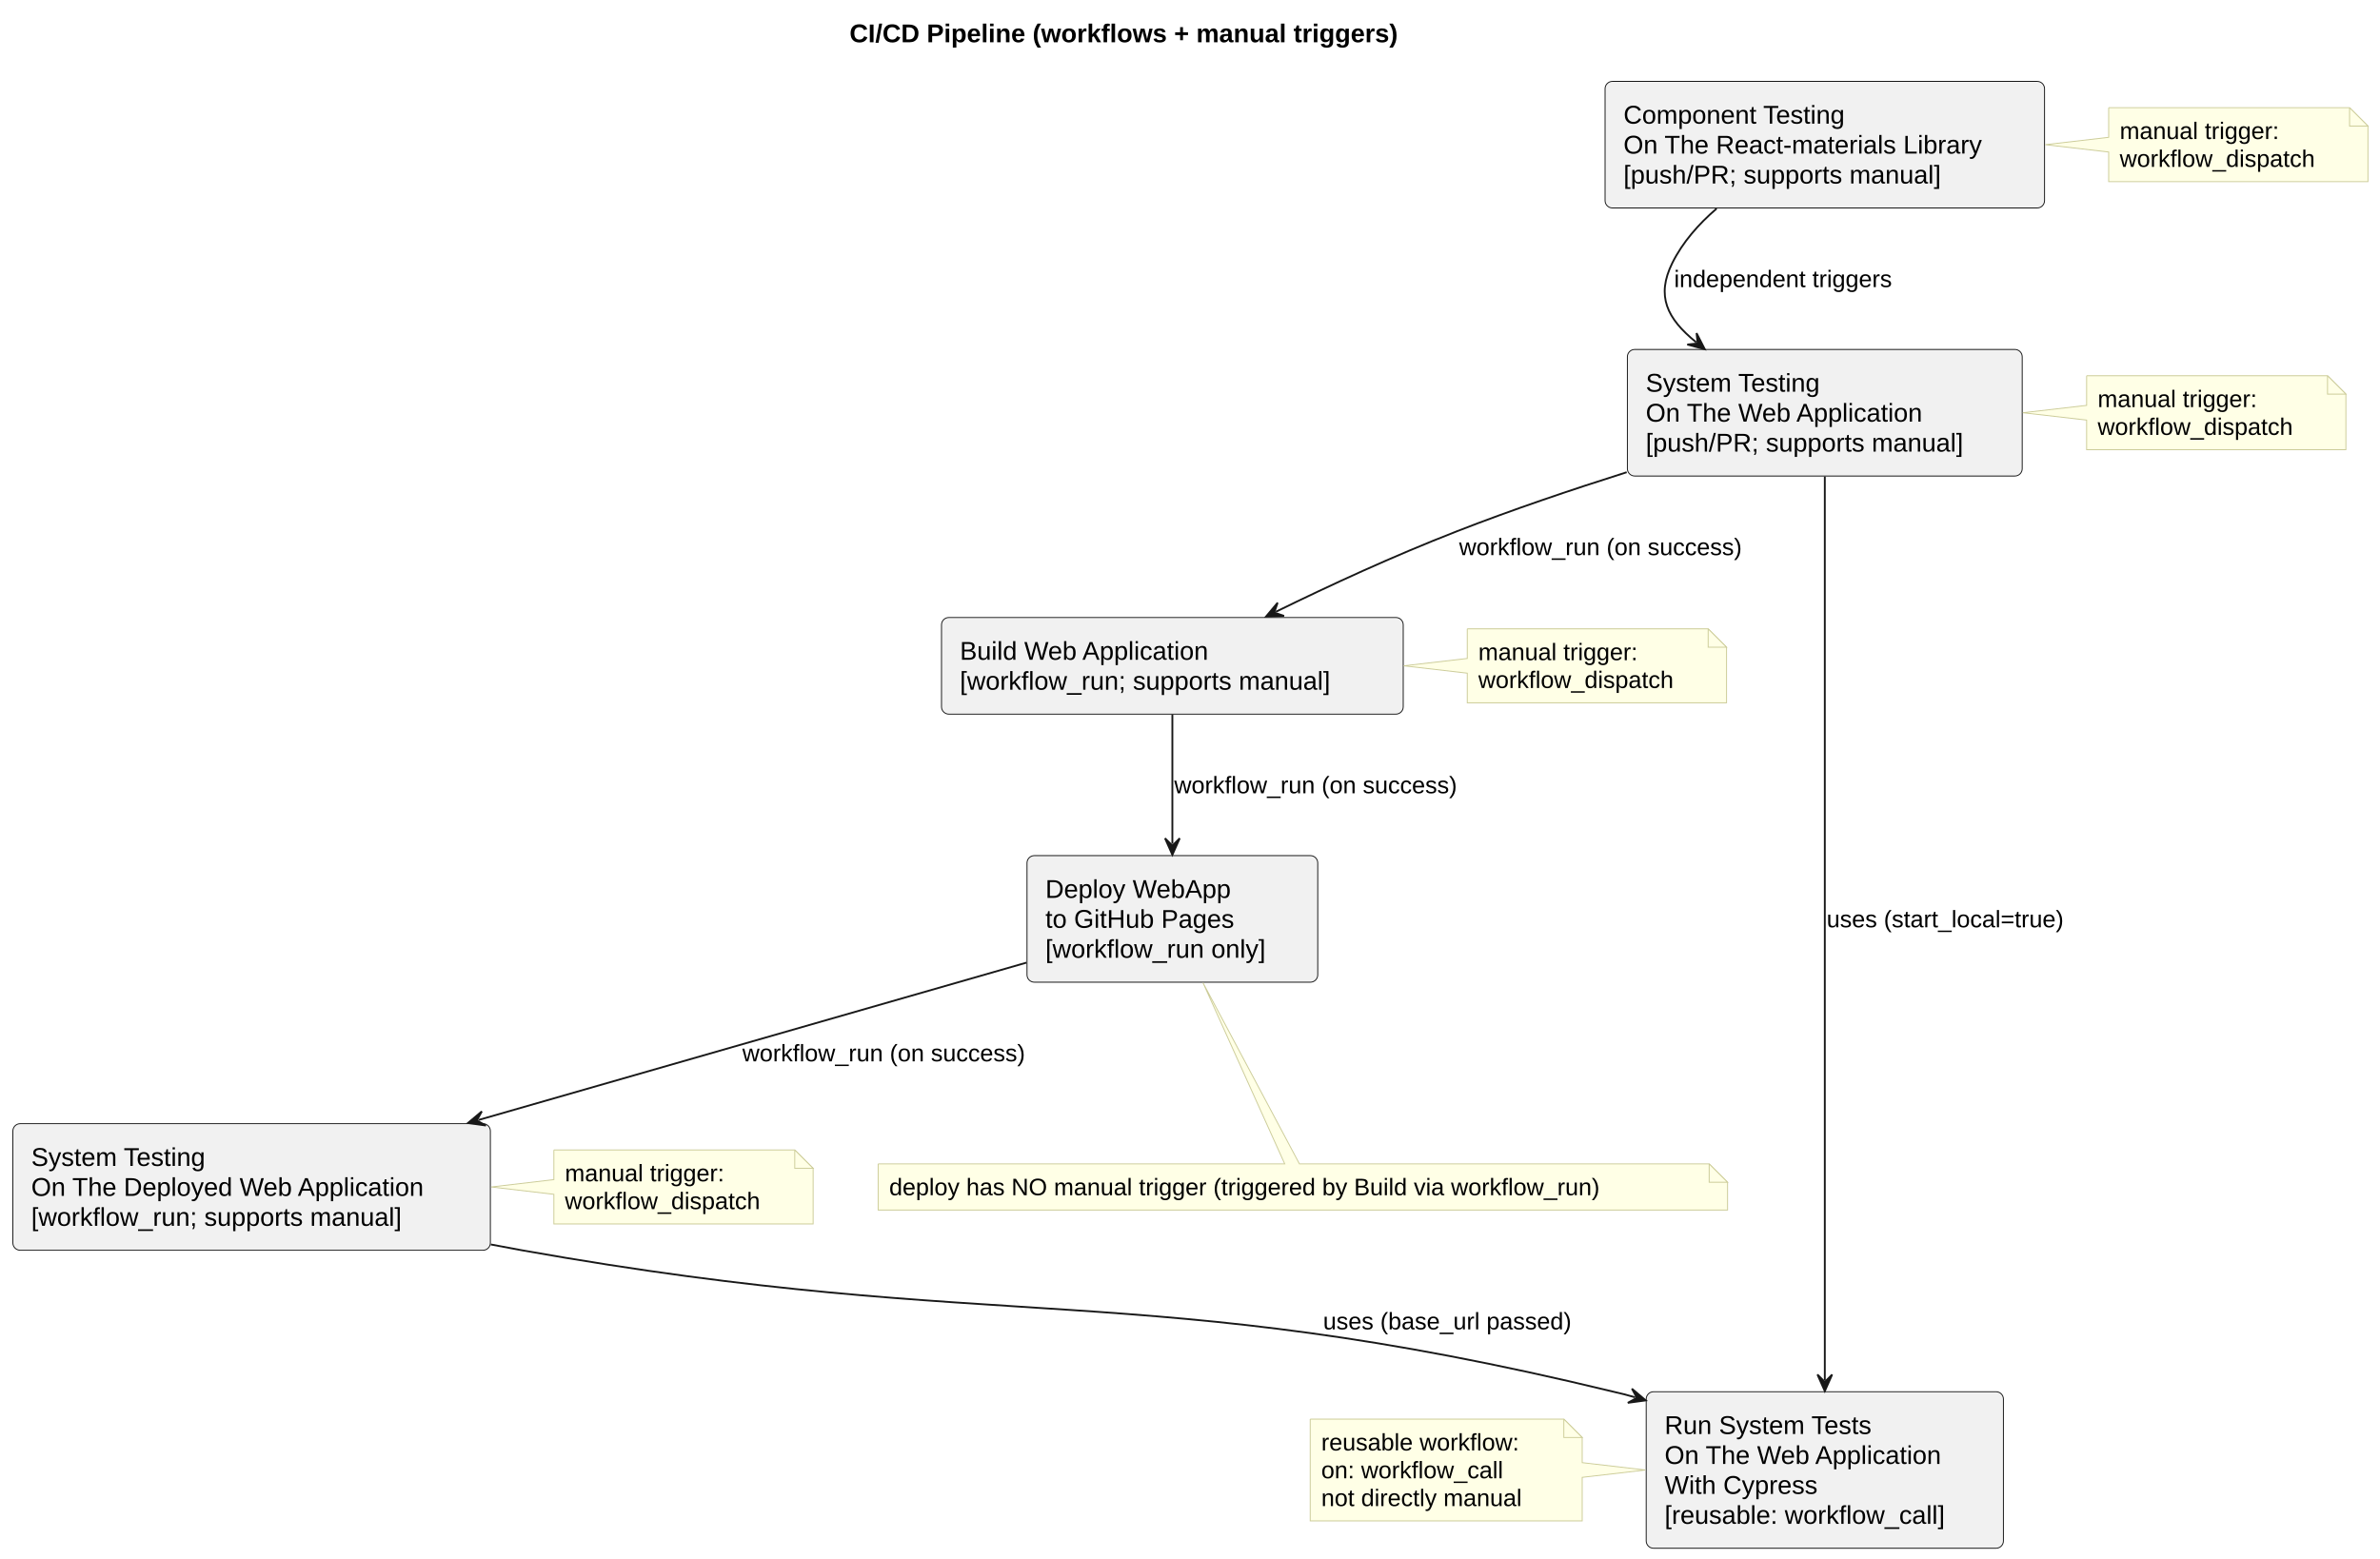
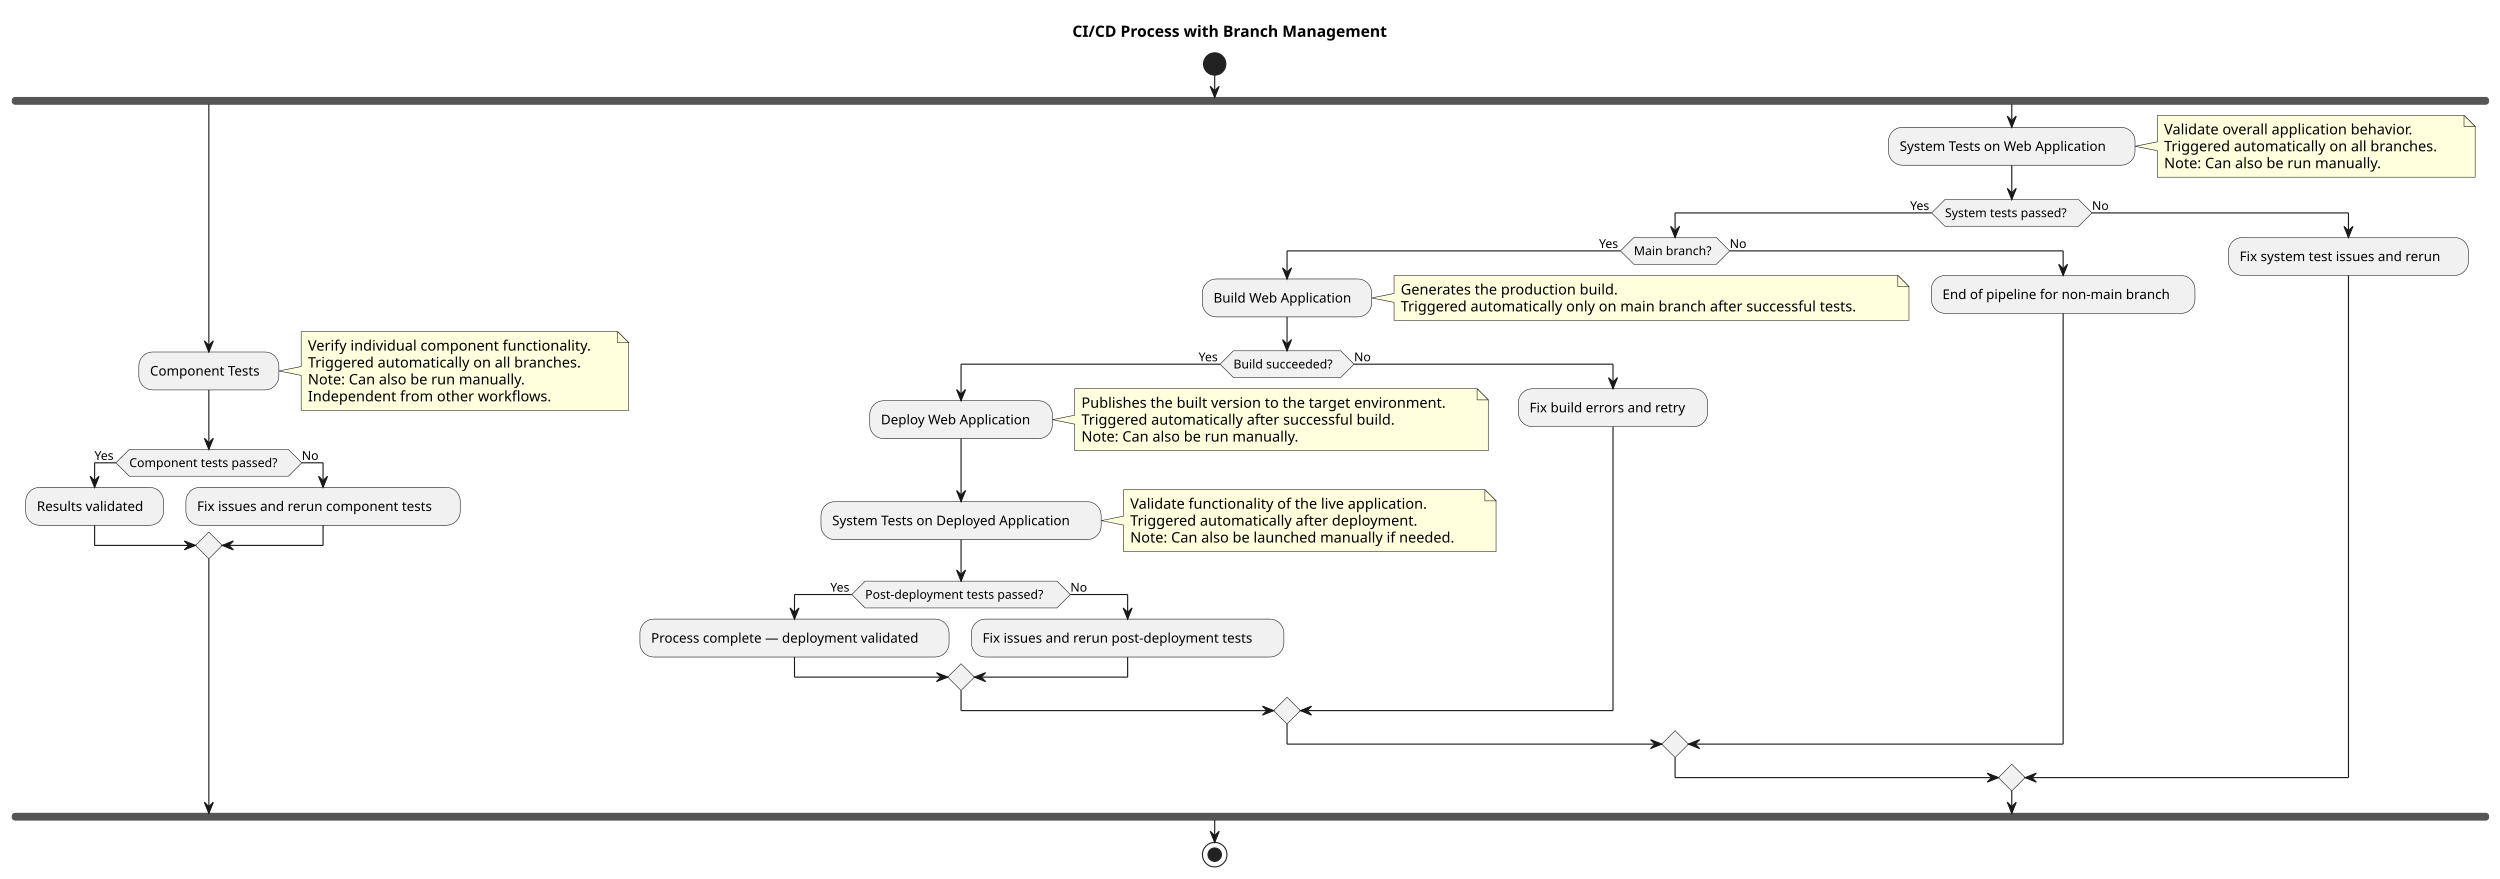
- <svg xmlns="http://www.w3.org/2000/svg" contentStyleType="text/css" data-diagram-type="DESCRIPTION" height="848px" preserveAspectRatio="none" style="width:1295px;height:848px;background:#FFFFFF;" version="1.1" viewBox="0 0 1295 848" width="1295px" zoomAndPan="magnify">
+ <svg xmlns="http://www.w3.org/2000/svg" contentStyleType="text/css" data-diagram-type="ACTIVITY" height="787px" preserveAspectRatio="none" style="width:2239px;height:787px;background:#FFFFFF;" version="1.1" viewBox="0 0 2239 787" width="2239px" zoomAndPan="magnify">
  <defs />
  <g>
    <g class="title" data-source-line="1">
-       <text fill="#000000" font-family="Arial" font-size="14" font-weight="bold" lengthAdjust="spacing" textLength="356.952" x="462.245" y="22.995">CI/CD Pipeline (workflows + manual triggers)</text>
+       <text fill="#000000" font-family="sans-serif" font-size="14" font-weight="bold" lengthAdjust="spacing" textLength="315.93" x="960.417" y="32.995">CI/CD Process with Branch Management</text>
    </g>
-     <g class="entity" data-entity="COMP" data-source-line="14" data-uid="ent0002" id="entity_COMP">
-       <rect fill="#F1F1F1" height="68.891" rx="4" ry="4" style="stroke:#181818;stroke-width:0.5;" width="239.119" x="873.35" y="44.297" />
-       <text fill="#000000" font-family="Arial" font-size="14" lengthAdjust="spacing" textLength="137.327" x="883.35" y="67.292">Component Testing</text>
-       <text fill="#000000" font-family="Arial" font-size="14" lengthAdjust="spacing" textLength="219.119" x="883.35" y="83.589">On The React-materials Library</text>
-       <text fill="#000000" font-family="Arial" font-size="14" lengthAdjust="spacing" textLength="194.831" x="883.35" y="99.886">[push/PR; supports manual]</text>
-     </g>
-     <g class="entity" data-entity="SYS_LOCAL" data-source-line="15" data-uid="ent0003" id="entity_SYS_LOCAL">
-       <rect fill="#F1F1F1" height="68.891" rx="4" ry="4" style="stroke:#181818;stroke-width:0.5;" width="214.831" x="885.49" y="190.187" />
-       <text fill="#000000" font-family="Arial" font-size="14" lengthAdjust="spacing" textLength="108.254" x="895.49" y="213.182">System Testing</text>
-       <text fill="#000000" font-family="Arial" font-size="14" lengthAdjust="spacing" textLength="168.848" x="895.49" y="229.479">On The Web Application</text>
-       <text fill="#000000" font-family="Arial" font-size="14" lengthAdjust="spacing" textLength="194.831" x="895.49" y="245.776">[push/PR; supports manual]</text>
-     </g>
-     <g class="entity" data-entity="SYS_REUSABLE" data-source-line="16" data-uid="ent0004" id="entity_SYS_REUSABLE">
-       <rect fill="#F1F1F1" height="85.188" rx="4" ry="4" style="stroke:#181818;stroke-width:0.5;" width="194.364" x="895.73" y="757.447" />
-       <text fill="#000000" font-family="Arial" font-size="14" lengthAdjust="spacing" textLength="125.822" x="905.73" y="780.442">Run System Tests</text>
-       <text fill="#000000" font-family="Arial" font-size="14" lengthAdjust="spacing" textLength="168.848" x="905.73" y="796.739">On The Web Application</text>
-       <text fill="#000000" font-family="Arial" font-size="14" lengthAdjust="spacing" textLength="92.449" x="905.73" y="813.036">With Cypress</text>
-       <text fill="#000000" font-family="Arial" font-size="14" lengthAdjust="spacing" textLength="174.364" x="905.73" y="829.333">[reusable: workflow_call]</text>
-     </g>
-     <g class="entity" data-entity="BUILD" data-source-line="17" data-uid="ent0005" id="entity_BUILD">
-       <rect fill="#F1F1F1" height="52.594" rx="4" ry="4" style="stroke:#181818;stroke-width:0.5;" width="251.232" x="512.29" y="336.077" />
-       <text fill="#000000" font-family="Arial" font-size="14" lengthAdjust="spacing" textLength="153.61" x="522.29" y="359.072">Build Web Application</text>
-       <text fill="#000000" font-family="Arial" font-size="14" lengthAdjust="spacing" textLength="231.232" x="522.29" y="375.369">[workflow_run; supports manual]</text>
-     </g>
-     <g class="entity" data-entity="DEPLOY" data-source-line="18" data-uid="ent0006" id="entity_DEPLOY">
-       <rect fill="#F1F1F1" height="68.891" rx="4" ry="4" style="stroke:#181818;stroke-width:0.5;" width="158.202" x="558.81" y="465.667" />
-       <text fill="#000000" font-family="Arial" font-size="14" lengthAdjust="spacing" textLength="112.164" x="568.81" y="488.662">Deploy WebApp</text>
-       <text fill="#000000" font-family="Arial" font-size="14" lengthAdjust="spacing" textLength="113.285" x="568.81" y="504.959">to GitHub Pages</text>
-       <text fill="#000000" font-family="Arial" font-size="14" lengthAdjust="spacing" textLength="138.202" x="568.81" y="521.256">[workflow_run only]</text>
-     </g>
-     <g class="entity" data-entity="SYS_DEPLOYED" data-source-line="19" data-uid="ent0007" id="entity_SYS_DEPLOYED">
-       <rect fill="#F1F1F1" height="68.891" rx="4" ry="4" style="stroke:#181818;stroke-width:0.5;" width="259.818" x="7" y="611.557" />
-       <text fill="#000000" font-family="Arial" font-size="14" lengthAdjust="spacing" textLength="108.254" x="17" y="634.552">System Testing</text>
-       <text fill="#000000" font-family="Arial" font-size="14" lengthAdjust="spacing" textLength="239.818" x="17" y="650.849">On The Deployed Web Application</text>
-       <text fill="#000000" font-family="Arial" font-size="14" lengthAdjust="spacing" textLength="231.232" x="17" y="667.146">[workflow_run; supports manual]</text>
-     </g>
-     <g class="entity" data-entity="GMN14" data-source-line="33" data-uid="ent0015" id="entity_GMN14">
-       <path d="M1147.37,58.607 L1147.37,74.737 L1112.88,78.737 L1147.37,82.737 L1147.37,98.873 A0,0 0 0 0 1147.37,98.873 L1288.442,98.873 A0,0 0 0 0 1288.442,98.873 L1288.442,68.607 L1278.442,58.607 L1147.37,58.607 A0,0 0 0 0 1147.37,58.607" fill="#FFFFE6" style="stroke:#CCCC99;stroke-width:0.5;" />
-       <path d="M1278.442,58.607 L1278.442,68.607 L1288.442,68.607 L1278.442,58.607" fill="#FFFFE6" style="stroke:#CCCC99;stroke-width:0.5;" />
-       <text fill="#000000" font-family="Arial" font-size="13" lengthAdjust="spacing" textLength="101.099" x="1153.37" y="75.674">manual trigger:</text>
-       <text fill="#000000" font-family="Arial" font-size="13" lengthAdjust="spacing" textLength="120.072" x="1153.37" y="90.807">workflow_dispatch</text>
-     </g>
-     <g class="entity" data-entity="GMN17" data-source-line="38" data-uid="ent0018" id="entity_GMN17">
-       <path d="M1135.37,204.497 L1135.37,220.627 L1100.66,224.627 L1135.37,228.627 L1135.37,244.762 A0,0 0 0 0 1135.37,244.762 L1276.442,244.762 A0,0 0 0 0 1276.442,244.762 L1276.442,214.497 L1266.442,204.497 L1135.37,204.497 A0,0 0 0 0 1135.37,204.497" fill="#FFFFE6" style="stroke:#CCCC99;stroke-width:0.5;" />
-       <path d="M1266.442,204.497 L1266.442,214.497 L1276.442,214.497 L1266.442,204.497" fill="#FFFFE6" style="stroke:#CCCC99;stroke-width:0.5;" />
-       <text fill="#000000" font-family="Arial" font-size="13" lengthAdjust="spacing" textLength="101.099" x="1141.37" y="221.564">manual trigger:</text>
-       <text fill="#000000" font-family="Arial" font-size="13" lengthAdjust="spacing" textLength="120.072" x="1141.37" y="236.697">workflow_dispatch</text>
-     </g>
-     <g class="entity" data-entity="GMN20" data-source-line="43" data-uid="ent0021" id="entity_GMN20">
-       <path d="M798.37,342.237 L798.37,358.367 L763.79,362.367 L798.37,366.367 L798.37,382.502 A0,0 0 0 0 798.37,382.502 L939.442,382.502 A0,0 0 0 0 939.442,382.502 L939.442,352.237 L929.442,342.237 L798.37,342.237 A0,0 0 0 0 798.37,342.237" fill="#FFFFE6" style="stroke:#CCCC99;stroke-width:0.5;" />
-       <path d="M929.442,342.237 L929.442,352.237 L939.442,352.237 L929.442,342.237" fill="#FFFFE6" style="stroke:#CCCC99;stroke-width:0.5;" />
-       <text fill="#000000" font-family="Arial" font-size="13" lengthAdjust="spacing" textLength="101.099" x="804.37" y="359.304">manual trigger:</text>
-       <text fill="#000000" font-family="Arial" font-size="13" lengthAdjust="spacing" textLength="120.072" x="804.37" y="374.437">workflow_dispatch</text>
-     </g>
-     <g class="entity" data-entity="GMN23" data-source-line="48" data-uid="ent0024" id="entity_GMN23">
-       <path d="M301.37,625.867 L301.37,642.007 L267.26,646.007 L301.37,650.007 L301.37,666.133 A0,0 0 0 0 301.37,666.133 L442.442,666.133 A0,0 0 0 0 442.442,666.133 L442.442,635.867 L432.442,625.867 L301.37,625.867 A0,0 0 0 0 301.37,625.867" fill="#FFFFE6" style="stroke:#CCCC99;stroke-width:0.5;" />
-       <path d="M432.442,625.867 L432.442,635.867 L442.442,635.867 L432.442,625.867" fill="#FFFFE6" style="stroke:#CCCC99;stroke-width:0.5;" />
-       <text fill="#000000" font-family="Arial" font-size="13" lengthAdjust="spacing" textLength="101.099" x="307.37" y="642.934">manual trigger:</text>
-       <text fill="#000000" font-family="Arial" font-size="13" lengthAdjust="spacing" textLength="120.072" x="307.37" y="658.067">workflow_dispatch</text>
-     </g>
-     <g class="entity" data-entity="GMN26" data-source-line="53" data-uid="ent0027" id="entity_GMN26">
-       <path d="M712.91,772.347 L712.91,827.745 A0,0 0 0 0 712.91,827.745 L860.908,827.745 A0,0 0 0 0 860.908,827.745 L860.908,804.047 L895.26,800.047 L860.908,796.047 L860.908,782.347 L850.908,772.347 L712.91,772.347 A0,0 0 0 0 712.91,772.347" fill="#FFFFE6" style="stroke:#CCCC99;stroke-width:0.5;" />
-       <path d="M850.908,772.347 L850.908,782.347 L860.908,782.347 L850.908,772.347" fill="#FFFFE6" style="stroke:#CCCC99;stroke-width:0.5;" />
-       <text fill="#000000" font-family="Arial" font-size="13" lengthAdjust="spacing" textLength="122.929" x="718.91" y="789.414">reusable workflow:</text>
-       <text fill="#000000" font-family="Arial" font-size="13" lengthAdjust="spacing" textLength="111.776" x="718.91" y="804.547">on: workflow_call</text>
-       <text fill="#000000" font-family="Arial" font-size="13" lengthAdjust="spacing" textLength="126.998" x="718.91" y="819.679">not directly manual</text>
-     </g>
-     <g class="entity" data-entity="GMN29" data-source-line="59" data-uid="ent0030" id="entity_GMN29">
-       <path d="M477.82,633.437 L477.82,658.57 A0,0 0 0 0 477.82,658.57 L939.995,658.57 A0,0 0 0 0 939.995,658.57 L939.995,643.437 L929.995,633.437 L707.04,633.437 L654.56,534.847 L699.04,633.437 L477.82,633.437 A0,0 0 0 0 477.82,633.437" fill="#FFFFE6" style="stroke:#CCCC99;stroke-width:0.5;" />
-       <path d="M929.995,633.437 L929.995,643.437 L939.995,643.437 L929.995,633.437" fill="#FFFFE6" style="stroke:#CCCC99;stroke-width:0.5;" />
-       <text fill="#000000" font-family="Arial" font-size="13" lengthAdjust="spacing" textLength="441.175" x="483.82" y="650.504">deploy has NO manual trigger (triggered by Build via workflow_run)</text>
-     </g>
-     <g class="link" data-entity-1="COMP" data-entity-2="SYS_LOCAL" data-source-line="22" data-uid="lnk8" id="link_COMP_SYS_LOCAL">
-       <path d="M934.04,113.527 C924.29,121.897 915.54,131.807 909.91,143.187 C901.11,160.997 906.854,173.284 922.944,186.294" fill="none" id="COMP-to-SYS_LOCAL" style="stroke:#181818;stroke-width:1;" />
-       <polygon fill="#181818" points="927.61,190.067,923.127,181.298,923.722,186.923,918.096,187.518,927.61,190.067" style="stroke:#181818;stroke-width:1;" />
-       <text fill="#000000" font-family="Arial" font-size="13" lengthAdjust="spacing" textLength="136.982" x="910.91" y="156.254">independent triggers</text>
-     </g>
-     <g class="link" data-entity-1="SYS_LOCAL" data-entity-2="BUILD" data-source-line="23" data-uid="lnk9" id="link_SYS_LOCAL_BUILD">
-       <path d="M885.11,257.017 C854.99,266.547 822.44,277.557 792.91,289.077 C757.5,302.887 724.14,318.321 694.24,332.941" fill="none" id="SYS_LOCAL-to-BUILD" style="stroke:#181818;stroke-width:1;" />
-       <polygon fill="#181818" points="688.85,335.577,698.692,335.217,693.342,333.381,695.178,328.03,688.85,335.577" style="stroke:#181818;stroke-width:1;" />
-       <text fill="#000000" font-family="Arial" font-size="13" lengthAdjust="spacing" textLength="172.009" x="793.91" y="302.144">workflow_run (on success)</text>
-     </g>
-     <g class="link" data-entity-1="BUILD" data-entity-2="DEPLOY" data-source-line="24" data-uid="lnk10" id="link_BUILD_DEPLOY">
-       <path d="M637.91,388.907 C637.91,410.487 637.91,435.577 637.91,459.237" fill="none" id="BUILD-to-DEPLOY" style="stroke:#181818;stroke-width:1;" />
-       <polygon fill="#181818" points="637.91,465.237,641.91,456.237,637.91,460.237,633.91,456.237,637.91,465.237" style="stroke:#181818;stroke-width:1;" />
-       <text fill="#000000" font-family="Arial" font-size="13" lengthAdjust="spacing" textLength="172.009" x="638.91" y="431.734">workflow_run (on success)</text>
-     </g>
-     <g class="link" data-entity-1="DEPLOY" data-entity-2="SYS_DEPLOYED" data-source-line="25" data-uid="lnk11" id="link_DEPLOY_SYS_DEPLOYED">
-       <path d="M558.52,523.917 C476.72,547.407 354.037,582.64 260.397,609.54" fill="none" id="DEPLOY-to-SYS_DEPLOYED" style="stroke:#181818;stroke-width:1;" />
-       <polygon fill="#181818" points="254.63,611.197,264.385,612.557,259.436,609.816,262.176,604.867,254.63,611.197" style="stroke:#181818;stroke-width:1;" />
-       <text fill="#000000" font-family="Arial" font-size="13" lengthAdjust="spacing" textLength="172.009" x="403.91" y="577.624">workflow_run (on success)</text>
-     </g>
-     <g class="link" data-entity-1="SYS_LOCAL" data-entity-2="SYS_REUSABLE" data-source-line="28" data-uid="lnk12" id="link_SYS_LOCAL_SYS_REUSABLE">
-       <path d="M992.91,259.377 C992.91,286.847 992.91,326.607 992.91,361.367 C992.91,361.367 992.91,361.367 992.91,647.007 C992.91,684.227 992.91,720.567 992.91,751.097" fill="none" id="SYS_LOCAL-to-SYS_REUSABLE" style="stroke:#181818;stroke-width:1;" />
-       <polygon fill="#181818" points="992.91,757.097,996.91,748.097,992.91,752.097,988.91,748.097,992.91,757.097" style="stroke:#181818;stroke-width:1;" />
-       <text fill="#000000" font-family="Arial" font-size="13" lengthAdjust="spacing" textLength="148.7" x="993.91" y="504.684">uses (start_local=true)</text>
-     </g>
-     <g class="link" data-entity-1="SYS_DEPLOYED" data-entity-2="SYS_REUSABLE" data-source-line="29" data-uid="lnk13" id="link_SYS_DEPLOYED_SYS_REUSABLE">
-       <path d="M267.03,677.297 C272.72,678.407 278.37,679.467 283.91,680.447 C545.99,727.147 619.2,694.697 877.91,757.447 C883.69,758.847 883.82,758.768 889.72,760.488" fill="none" id="SYS_DEPLOYED-to-SYS_REUSABLE" style="stroke:#181818;stroke-width:1;" />
-       <polygon fill="#181818" points="895.48,762.167,887.959,755.808,890.68,760.768,885.72,763.488,895.48,762.167" style="stroke:#181818;stroke-width:1;" />
-       <text fill="#000000" font-family="Arial" font-size="13" lengthAdjust="spacing" textLength="148.891" x="719.91" y="723.514">uses (base_url passed)</text>
-     </g>
+     <ellipse cx="1087.88" cy="57.297" fill="#222222" rx="10" ry="10" style="stroke:#222222;stroke-width:1;" />
+     <rect fill="#555555" height="6" rx="2.5" ry="2.5" style="stroke:#555555;stroke-width:1;" width="2217.764" x="11" y="87.297" />
+     <path d="M269.741,296.961 L269.741,328.227 L249.741,332.227 L269.741,336.227 L269.741,367.492 A0,0 0 0 0 269.741,367.492 L563.106,367.492 A0,0 0 0 0 563.106,367.492 L563.106,306.961 L553.106,296.961 L269.741,296.961 A0,0 0 0 0 269.741,296.961" fill="#FEFFDD" style="stroke:#181818;stroke-width:0.5;" />
+     <path d="M553.106,296.961 L553.106,306.961 L563.106,306.961 L553.106,296.961" fill="#FEFFDD" style="stroke:#181818;stroke-width:0.5;" />
+     <text fill="#000000" font-family="sans-serif" font-size="13" lengthAdjust="spacing" textLength="272.365" x="275.741" y="314.028">Verify individual component functionality.</text>
+     <text fill="#000000" font-family="sans-serif" font-size="13" lengthAdjust="spacing" textLength="263.625" x="275.741" y="329.161">Triggered automatically on all branches.</text>
+     <text fill="#000000" font-family="sans-serif" font-size="13" lengthAdjust="spacing" textLength="209.6" x="275.741" y="344.293">Note: Can also be run manually.</text>
+     <text fill="#000000" font-family="sans-serif" font-size="13" lengthAdjust="spacing" textLength="229.106" x="275.741" y="359.426">Independent from other workflows.</text>
+     <rect fill="#F1F1F1" height="33.969" rx="12.5" ry="12.5" style="stroke:#181818;stroke-width:0.5;" width="125.404" x="124.337" y="315.242" />
+     <text fill="#000000" font-family="sans-serif" font-size="12" lengthAdjust="spacing" textLength="105.404" x="134.337" y="336.381">Component Tests</text>
+     <polygon fill="#F1F1F1" points="115.797,402.492,258.281,402.492,270.281,414.492,258.281,426.492,115.797,426.492,103.797,414.492,115.797,402.492" style="stroke:#181818;stroke-width:0.5;" />
+     <text fill="#000000" font-family="sans-serif" font-size="11" lengthAdjust="spacing" textLength="142.484" x="115.797" y="418.3">Component tests passed?</text>
+     <text fill="#000000" font-family="sans-serif" font-size="11" lengthAdjust="spacing" textLength="19.218" x="84.579" y="411.898">Yes</text>
+     <text fill="#000000" font-family="sans-serif" font-size="11" lengthAdjust="spacing" textLength="14.959" x="270.281" y="411.898">No</text>
+     <rect fill="#F1F1F1" height="33.969" rx="12.5" ry="12.5" style="stroke:#181818;stroke-width:0.5;" width="123.482" x="23" y="436.492" />
+     <text fill="#000000" font-family="sans-serif" font-size="12" lengthAdjust="spacing" textLength="103.482" x="33" y="457.631">Results validated</text>
+     <rect fill="#F1F1F1" height="33.969" rx="12.5" ry="12.5" style="stroke:#181818;stroke-width:0.5;" width="245.709" x="166.482" y="436.492" />
+     <text fill="#000000" font-family="sans-serif" font-size="12" lengthAdjust="spacing" textLength="225.709" x="176.482" y="457.631">Fix issues and rerun component tests</text>
+     <polygon fill="#F1F1F1" points="187.039,476.461,199.039,488.461,187.039,500.461,175.039,488.461,187.039,476.461" style="stroke:#181818;stroke-width:0.5;" />
+     <path d="M1932.139,103.297 L1932.139,126.996 L1912.139,130.996 L1932.139,134.996 L1932.139,158.695 A0,0 0 0 0 1932.139,158.695 L2216.764,158.695 A0,0 0 0 0 2216.764,158.695 L2216.764,113.297 L2206.764,103.297 L1932.139,103.297 A0,0 0 0 0 1932.139,103.297" fill="#FEFFDD" style="stroke:#181818;stroke-width:0.5;" />
+     <path d="M2206.764,103.297 L2206.764,113.297 L2216.764,113.297 L2206.764,103.297" fill="#FEFFDD" style="stroke:#181818;stroke-width:0.5;" />
+     <text fill="#000000" font-family="sans-serif" font-size="13" lengthAdjust="spacing" textLength="242.874" x="1938.139" y="120.364">Validate overall application behavior.</text>
+     <text fill="#000000" font-family="sans-serif" font-size="13" lengthAdjust="spacing" textLength="263.625" x="1938.139" y="135.497">Triggered automatically on all branches.</text>
+     <text fill="#000000" font-family="sans-serif" font-size="13" lengthAdjust="spacing" textLength="209.6" x="1938.139" y="150.629">Note: Can also be run manually.</text>
+     <rect fill="#F1F1F1" height="33.969" rx="12.5" ry="12.5" style="stroke:#181818;stroke-width:0.5;" width="220.789" x="1691.35" y="114.012" />
+     <text fill="#000000" font-family="sans-serif" font-size="12" lengthAdjust="spacing" textLength="200.789" x="1701.35" y="135.15">System Tests on Web Application</text>
+     <polygon fill="#F1F1F1" points="1741.924,178.695,1861.565,178.695,1873.565,190.695,1861.565,202.695,1741.924,202.695,1729.924,190.695,1741.924,178.695" style="stroke:#181818;stroke-width:0.5;" />
+     <text fill="#000000" font-family="sans-serif" font-size="11" lengthAdjust="spacing" textLength="119.641" x="1741.924" y="194.503">System tests passed?</text>
+     <text fill="#000000" font-family="sans-serif" font-size="11" lengthAdjust="spacing" textLength="19.218" x="1710.707" y="188.101">Yes</text>
+     <text fill="#000000" font-family="sans-serif" font-size="11" lengthAdjust="spacing" textLength="14.959" x="1873.565" y="188.101">No</text>
+     <polygon fill="#F1F1F1" points="1463.292,212.695,1537.123,212.695,1549.123,224.695,1537.123,236.695,1463.292,236.695,1451.292,224.695,1463.292,212.695" style="stroke:#181818;stroke-width:0.5;" />
+     <text fill="#000000" font-family="sans-serif" font-size="11" lengthAdjust="spacing" textLength="73.831" x="1463.292" y="228.503">Main branch?</text>
+     <text fill="#000000" font-family="sans-serif" font-size="11" lengthAdjust="spacing" textLength="19.218" x="1432.074" y="222.101">Yes</text>
+     <text fill="#000000" font-family="sans-serif" font-size="11" lengthAdjust="spacing" textLength="14.959" x="1549.123" y="222.101">No</text>
+     <path d="M1248.505,246.695 L1248.505,262.828 L1228.505,266.828 L1248.505,270.828 L1248.505,286.961 A0,0 0 0 0 1248.505,286.961 L1709.677,286.961 A0,0 0 0 0 1709.677,286.961 L1709.677,256.695 L1699.677,246.695 L1248.505,246.695 A0,0 0 0 0 1248.505,246.695" fill="#FEFFDD" style="stroke:#181818;stroke-width:0.5;" />
+     <path d="M1699.677,246.695 L1699.677,256.695 L1709.677,256.695 L1699.677,246.695" fill="#FEFFDD" style="stroke:#181818;stroke-width:0.5;" />
+     <text fill="#000000" font-family="sans-serif" font-size="13" lengthAdjust="spacing" textLength="207.41" x="1254.505" y="263.762">Generates the production build.</text>
+     <text fill="#000000" font-family="sans-serif" font-size="13" lengthAdjust="spacing" textLength="440.172" x="1254.505" y="278.895">Triggered automatically only on main branch after successful tests.</text>
+     <rect fill="#F1F1F1" height="33.969" rx="12.5" ry="12.5" style="stroke:#181818;stroke-width:0.5;" width="151.666" x="1076.839" y="249.844" />
+     <text fill="#000000" font-family="sans-serif" font-size="12" lengthAdjust="spacing" textLength="131.666" x="1086.839" y="270.982">Build Web Application</text>
+     <polygon fill="#F1F1F1" points="1104.666,314.16,1200.679,314.16,1212.679,326.16,1200.679,338.16,1104.666,338.16,1092.666,326.16,1104.666,314.16" style="stroke:#181818;stroke-width:0.5;" />
+     <text fill="#000000" font-family="sans-serif" font-size="11" lengthAdjust="spacing" textLength="96.014" x="1104.666" y="329.968">Build succeeded?</text>
+     <text fill="#000000" font-family="sans-serif" font-size="11" lengthAdjust="spacing" textLength="19.218" x="1073.448" y="323.566">Yes</text>
+     <text fill="#000000" font-family="sans-serif" font-size="11" lengthAdjust="spacing" textLength="14.959" x="1212.679" y="323.566">No</text>
+     <path d="M962.509,348.16 L962.509,371.859 L942.509,375.859 L962.509,379.859 L962.509,403.559 A0,0 0 0 0 962.509,403.559 L1332.884,403.559 A0,0 0 0 0 1332.884,403.559 L1332.884,358.16 L1322.884,348.16 L962.509,348.16 A0,0 0 0 0 962.509,348.16" fill="#FEFFDD" style="stroke:#181818;stroke-width:0.5;" />
+     <path d="M1322.884,348.16 L1322.884,358.16 L1332.884,358.16 L1322.884,348.16" fill="#FEFFDD" style="stroke:#181818;stroke-width:0.5;" />
+     <text fill="#000000" font-family="sans-serif" font-size="13" lengthAdjust="spacing" textLength="349.375" x="968.509" y="365.227">Publishes the built version to the target environment.</text>
+     <text fill="#000000" font-family="sans-serif" font-size="13" lengthAdjust="spacing" textLength="302.51" x="968.509" y="380.36">Triggered automatically after successful build.</text>
+     <text fill="#000000" font-family="sans-serif" font-size="13" lengthAdjust="spacing" textLength="209.6" x="968.509" y="395.493">Note: Can also be run manually.</text>
+     <rect fill="#F1F1F1" height="33.969" rx="12.5" ry="12.5" style="stroke:#181818;stroke-width:0.5;" width="163.56" x="778.948" y="358.875" />
+     <text fill="#000000" font-family="sans-serif" font-size="12" lengthAdjust="spacing" textLength="143.56" x="788.948" y="380.014">Deploy Web Application</text>
+     <path d="M1006.199,438.559 L1006.199,462.258 L986.199,466.258 L1006.199,470.258 L1006.199,493.957 A0,0 0 0 0 1006.199,493.957 L1339.859,493.957 A0,0 0 0 0 1339.859,493.957 L1339.859,448.559 L1329.859,438.559 L1006.199,438.559 A0,0 0 0 0 1006.199,438.559" fill="#FEFFDD" style="stroke:#181818;stroke-width:0.5;" />
+     <path d="M1329.859,438.559 L1329.859,448.559 L1339.859,448.559 L1329.859,438.559" fill="#FEFFDD" style="stroke:#181818;stroke-width:0.5;" />
+     <text fill="#000000" font-family="sans-serif" font-size="13" lengthAdjust="spacing" textLength="287.765" x="1012.199" y="455.625">Validate functionality of the live application.</text>
+     <text fill="#000000" font-family="sans-serif" font-size="13" lengthAdjust="spacing" textLength="276.891" x="1012.199" y="470.758">Triggered automatically after deployment.</text>
+     <text fill="#000000" font-family="sans-serif" font-size="13" lengthAdjust="spacing" textLength="312.66" x="1012.199" y="485.891">Note: Can also be launched manually if needed.</text>
+     <rect fill="#F1F1F1" height="33.969" rx="12.5" ry="12.5" style="stroke:#181818;stroke-width:0.5;" width="250.941" x="735.258" y="449.273" />
+     <text fill="#000000" font-family="sans-serif" font-size="12" lengthAdjust="spacing" textLength="230.941" x="745.258" y="470.412">System Tests on Deployed Application</text>
+     <polygon fill="#F1F1F1" points="774.831,520.461,946.626,520.461,958.626,532.461,946.626,544.461,774.831,544.461,762.831,532.461,774.831,520.461" style="stroke:#181818;stroke-width:0.5;" />
+     <text fill="#000000" font-family="sans-serif" font-size="11" lengthAdjust="spacing" textLength="171.794" x="774.831" y="536.269">Post-deployment tests passed?</text>
+     <text fill="#000000" font-family="sans-serif" font-size="11" lengthAdjust="spacing" textLength="19.218" x="743.614" y="529.867">Yes</text>
+     <text fill="#000000" font-family="sans-serif" font-size="11" lengthAdjust="spacing" textLength="14.959" x="958.626" y="529.867">No</text>
+     <rect fill="#F1F1F1" height="33.969" rx="12.5" ry="12.5" style="stroke:#181818;stroke-width:0.5;" width="276.881" x="573.106" y="554.461" />
+     <text fill="#000000" font-family="sans-serif" font-size="12" lengthAdjust="spacing" textLength="256.881" x="583.106" y="575.6">Process complete — deployment validated</text>
+     <rect fill="#F1F1F1" height="33.969" rx="12.5" ry="12.5" style="stroke:#181818;stroke-width:0.5;" width="279.846" x="869.987" y="554.461" />
+     <text fill="#000000" font-family="sans-serif" font-size="12" lengthAdjust="spacing" textLength="259.846" x="879.987" y="575.6">Fix issues and rerun post-deployment tests</text>
+     <polygon fill="#F1F1F1" points="860.729,594.43,872.729,606.43,860.729,618.43,848.729,606.43,860.729,594.43" style="stroke:#181818;stroke-width:0.5;" />
+     <rect fill="#F1F1F1" height="33.969" rx="12.5" ry="12.5" style="stroke:#181818;stroke-width:0.5;" width="169.514" x="1359.859" y="348.16" />
+     <text fill="#000000" font-family="sans-serif" font-size="12" lengthAdjust="spacing" textLength="149.514" x="1369.859" y="369.299">Fix build errors and retry</text>
+     <polygon fill="#F1F1F1" points="1152.672,624.43,1164.672,636.43,1152.672,648.43,1140.672,636.43,1152.672,624.43" style="stroke:#181818;stroke-width:0.5;" />
+     <rect fill="#F1F1F1" height="33.969" rx="12.5" ry="12.5" style="stroke:#181818;stroke-width:0.5;" width="236.129" x="1729.677" y="246.695" />
+     <text fill="#000000" font-family="sans-serif" font-size="12" lengthAdjust="spacing" textLength="216.129" x="1739.677" y="267.834">End of pipeline for non-main branch</text>
+     <polygon fill="#F1F1F1" points="1500.207,654.43,1512.207,666.43,1500.207,678.43,1488.207,666.43,1500.207,654.43" style="stroke:#181818;stroke-width:0.5;" />
+     <rect fill="#F1F1F1" height="33.969" rx="12.5" ry="12.5" style="stroke:#181818;stroke-width:0.5;" width="214.953" x="1995.806" y="212.695" />
+     <text fill="#000000" font-family="sans-serif" font-size="12" lengthAdjust="spacing" textLength="194.953" x="2005.806" y="233.834">Fix system test issues and rerun</text>
+     <polygon fill="#F1F1F1" points="1801.745,684.43,1813.745,696.43,1801.745,708.43,1789.745,696.43,1801.745,684.43" style="stroke:#181818;stroke-width:0.5;" />
+     <rect fill="#555555" height="6" rx="2.5" ry="2.5" style="stroke:#555555;stroke-width:1;" width="2217.764" x="11" y="728.43" />
+     <ellipse cx="1087.88" cy="765.43" fill="none" rx="11" ry="11" style="stroke:#222222;stroke-width:1;" />
+     <ellipse cx="1087.88" cy="765.43" fill="#222222" rx="6" ry="6" style="stroke:#222222;stroke-width:1;" />
+     <line style="stroke:#181818;stroke-width:1;" x1="103.797" x2="84.741" y1="414.492" y2="414.492" />
+     <line style="stroke:#181818;stroke-width:1;" x1="84.741" x2="84.741" y1="414.492" y2="436.492" />
+     <polygon fill="#181818" points="80.741,426.492,84.741,436.492,88.741,426.492,84.741,430.492" style="stroke:#181818;stroke-width:1;" />
+     <line style="stroke:#181818;stroke-width:1;" x1="270.281" x2="289.337" y1="414.492" y2="414.492" />
+     <line style="stroke:#181818;stroke-width:1;" x1="289.337" x2="289.337" y1="414.492" y2="436.492" />
+     <polygon fill="#181818" points="285.337,426.492,289.337,436.492,293.337,426.492,289.337,430.492" style="stroke:#181818;stroke-width:1;" />
+     <line style="stroke:#181818;stroke-width:1;" x1="84.741" x2="84.741" y1="470.461" y2="488.461" />
+     <line style="stroke:#181818;stroke-width:1;" x1="84.741" x2="175.039" y1="488.461" y2="488.461" />
+     <polygon fill="#181818" points="165.039,484.461,175.039,488.461,165.039,492.461,169.039,488.461" style="stroke:#181818;stroke-width:1;" />
+     <line style="stroke:#181818;stroke-width:1;" x1="289.337" x2="289.337" y1="470.461" y2="488.461" />
+     <line style="stroke:#181818;stroke-width:1;" x1="289.337" x2="199.039" y1="488.461" y2="488.461" />
+     <polygon fill="#181818" points="209.039,484.461,199.039,488.461,209.039,492.461,205.039,488.461" style="stroke:#181818;stroke-width:1;" />
+     <line style="stroke:#181818;stroke-width:1;" x1="187.039" x2="187.039" y1="349.211" y2="402.492" />
+     <polygon fill="#181818" points="183.039,392.492,187.039,402.492,191.039,392.492,187.039,396.492" style="stroke:#181818;stroke-width:1;" />
+     <line style="stroke:#181818;stroke-width:1;" x1="860.729" x2="860.729" y1="392.844" y2="449.273" />
+     <polygon fill="#181818" points="856.729,439.273,860.729,449.273,864.729,439.273,860.729,443.273" style="stroke:#181818;stroke-width:1;" />
+     <line style="stroke:#181818;stroke-width:1;" x1="762.831" x2="711.547" y1="532.461" y2="532.461" />
+     <line style="stroke:#181818;stroke-width:1;" x1="711.547" x2="711.547" y1="532.461" y2="554.461" />
+     <polygon fill="#181818" points="707.547,544.461,711.547,554.461,715.547,544.461,711.547,548.461" style="stroke:#181818;stroke-width:1;" />
+     <line style="stroke:#181818;stroke-width:1;" x1="958.626" x2="1009.91" y1="532.461" y2="532.461" />
+     <line style="stroke:#181818;stroke-width:1;" x1="1009.91" x2="1009.91" y1="532.461" y2="554.461" />
+     <polygon fill="#181818" points="1005.91,544.461,1009.91,554.461,1013.91,544.461,1009.91,548.461" style="stroke:#181818;stroke-width:1;" />
+     <line style="stroke:#181818;stroke-width:1;" x1="711.547" x2="711.547" y1="588.43" y2="606.43" />
+     <line style="stroke:#181818;stroke-width:1;" x1="711.547" x2="848.729" y1="606.43" y2="606.43" />
+     <polygon fill="#181818" points="838.729,602.43,848.729,606.43,838.729,610.43,842.729,606.43" style="stroke:#181818;stroke-width:1;" />
+     <line style="stroke:#181818;stroke-width:1;" x1="1009.91" x2="1009.91" y1="588.43" y2="606.43" />
+     <line style="stroke:#181818;stroke-width:1;" x1="1009.91" x2="872.729" y1="606.43" y2="606.43" />
+     <polygon fill="#181818" points="882.729,602.43,872.729,606.43,882.729,610.43,878.729,606.43" style="stroke:#181818;stroke-width:1;" />
+     <line style="stroke:#181818;stroke-width:1;" x1="860.729" x2="860.729" y1="483.242" y2="520.461" />
+     <polygon fill="#181818" points="856.729,510.461,860.729,520.461,864.729,510.461,860.729,514.461" style="stroke:#181818;stroke-width:1;" />
+     <line style="stroke:#181818;stroke-width:1;" x1="1092.666" x2="860.729" y1="326.16" y2="326.16" />
+     <line style="stroke:#181818;stroke-width:1;" x1="860.729" x2="860.729" y1="326.16" y2="358.875" />
+     <polygon fill="#181818" points="856.729,348.875,860.729,358.875,864.729,348.875,860.729,352.875" style="stroke:#181818;stroke-width:1;" />
+     <line style="stroke:#181818;stroke-width:1;" x1="1212.679" x2="1444.616" y1="326.16" y2="326.16" />
+     <line style="stroke:#181818;stroke-width:1;" x1="1444.616" x2="1444.616" y1="326.16" y2="348.16" />
+     <polygon fill="#181818" points="1440.616,338.16,1444.616,348.16,1448.616,338.16,1444.616,342.16" style="stroke:#181818;stroke-width:1;" />
+     <line style="stroke:#181818;stroke-width:1;" x1="860.729" x2="860.729" y1="618.43" y2="636.43" />
+     <line style="stroke:#181818;stroke-width:1;" x1="860.729" x2="1140.672" y1="636.43" y2="636.43" />
+     <polygon fill="#181818" points="1130.672,632.43,1140.672,636.43,1130.672,640.43,1134.672,636.43" style="stroke:#181818;stroke-width:1;" />
+     <line style="stroke:#181818;stroke-width:1;" x1="1444.616" x2="1444.616" y1="382.129" y2="636.43" />
+     <line style="stroke:#181818;stroke-width:1;" x1="1444.616" x2="1164.672" y1="636.43" y2="636.43" />
+     <polygon fill="#181818" points="1174.672,632.43,1164.672,636.43,1174.672,640.43,1170.672,636.43" style="stroke:#181818;stroke-width:1;" />
+     <line style="stroke:#181818;stroke-width:1;" x1="1152.672" x2="1152.672" y1="283.812" y2="314.16" />
+     <polygon fill="#181818" points="1148.672,304.16,1152.672,314.16,1156.672,304.16,1152.672,308.16" style="stroke:#181818;stroke-width:1;" />
+     <line style="stroke:#181818;stroke-width:1;" x1="1451.292" x2="1152.672" y1="224.695" y2="224.695" />
+     <line style="stroke:#181818;stroke-width:1;" x1="1152.672" x2="1152.672" y1="224.695" y2="249.844" />
+     <polygon fill="#181818" points="1148.672,239.844,1152.672,249.844,1156.672,239.844,1152.672,243.844" style="stroke:#181818;stroke-width:1;" />
+     <line style="stroke:#181818;stroke-width:1;" x1="1549.123" x2="1847.742" y1="224.695" y2="224.695" />
+     <line style="stroke:#181818;stroke-width:1;" x1="1847.742" x2="1847.742" y1="224.695" y2="246.695" />
+     <polygon fill="#181818" points="1843.742,236.695,1847.742,246.695,1851.742,236.695,1847.742,240.695" style="stroke:#181818;stroke-width:1;" />
+     <line style="stroke:#181818;stroke-width:1;" x1="1152.672" x2="1152.672" y1="648.43" y2="666.43" />
+     <line style="stroke:#181818;stroke-width:1;" x1="1152.672" x2="1488.207" y1="666.43" y2="666.43" />
+     <polygon fill="#181818" points="1478.207,662.43,1488.207,666.43,1478.207,670.43,1482.207,666.43" style="stroke:#181818;stroke-width:1;" />
+     <line style="stroke:#181818;stroke-width:1;" x1="1847.742" x2="1847.742" y1="280.664" y2="666.43" />
+     <line style="stroke:#181818;stroke-width:1;" x1="1847.742" x2="1512.207" y1="666.43" y2="666.43" />
+     <polygon fill="#181818" points="1522.207,662.43,1512.207,666.43,1522.207,670.43,1518.207,666.43" style="stroke:#181818;stroke-width:1;" />
+     <line style="stroke:#181818;stroke-width:1;" x1="1729.924" x2="1500.207" y1="190.695" y2="190.695" />
+     <line style="stroke:#181818;stroke-width:1;" x1="1500.207" x2="1500.207" y1="190.695" y2="212.695" />
+     <polygon fill="#181818" points="1496.207,202.695,1500.207,212.695,1504.207,202.695,1500.207,206.695" style="stroke:#181818;stroke-width:1;" />
+     <line style="stroke:#181818;stroke-width:1;" x1="1873.565" x2="2103.283" y1="190.695" y2="190.695" />
+     <line style="stroke:#181818;stroke-width:1;" x1="2103.283" x2="2103.283" y1="190.695" y2="212.695" />
+     <polygon fill="#181818" points="2099.283,202.695,2103.283,212.695,2107.283,202.695,2103.283,206.695" style="stroke:#181818;stroke-width:1;" />
+     <line style="stroke:#181818;stroke-width:1;" x1="1500.207" x2="1500.207" y1="678.43" y2="696.43" />
+     <line style="stroke:#181818;stroke-width:1;" x1="1500.207" x2="1789.745" y1="696.43" y2="696.43" />
+     <polygon fill="#181818" points="1779.745,692.43,1789.745,696.43,1779.745,700.43,1783.745,696.43" style="stroke:#181818;stroke-width:1;" />
+     <line style="stroke:#181818;stroke-width:1;" x1="2103.283" x2="2103.283" y1="246.664" y2="696.43" />
+     <line style="stroke:#181818;stroke-width:1;" x1="2103.283" x2="1813.745" y1="696.43" y2="696.43" />
+     <polygon fill="#181818" points="1823.745,692.43,1813.745,696.43,1823.745,700.43,1819.745,696.43" style="stroke:#181818;stroke-width:1;" />
+     <line style="stroke:#181818;stroke-width:1;" x1="1801.745" x2="1801.745" y1="147.981" y2="178.695" />
+     <polygon fill="#181818" points="1797.745,168.695,1801.745,178.695,1805.745,168.695,1801.745,172.695" style="stroke:#181818;stroke-width:1;" />
+     <line style="stroke:#181818;stroke-width:1;" x1="187.039" x2="187.039" y1="93.297" y2="315.242" />
+     <polygon fill="#181818" points="183.039,305.242,187.039,315.242,191.039,305.242,187.039,309.242" style="stroke:#181818;stroke-width:1;" />
+     <line style="stroke:#181818;stroke-width:1;" x1="1801.745" x2="1801.745" y1="93.297" y2="114.012" />
+     <polygon fill="#181818" points="1797.745,104.012,1801.745,114.012,1805.745,104.012,1801.745,108.012" style="stroke:#181818;stroke-width:1;" />
+     <line style="stroke:#181818;stroke-width:1;" x1="187.039" x2="187.039" y1="500.461" y2="728.43" />
+     <polygon fill="#181818" points="183.039,718.43,187.039,728.43,191.039,718.43,187.039,722.43" style="stroke:#181818;stroke-width:1;" />
+     <line style="stroke:#181818;stroke-width:1;" x1="1801.745" x2="1801.745" y1="708.43" y2="728.43" />
+     <polygon fill="#181818" points="1797.745,718.43,1801.745,728.43,1805.745,718.43,1801.745,722.43" style="stroke:#181818;stroke-width:1;" />
+     <line style="stroke:#181818;stroke-width:1;" x1="1087.88" x2="1087.88" y1="67.297" y2="87.297" />
+     <polygon fill="#181818" points="1083.88,77.297,1087.88,87.297,1091.88,77.297,1087.88,81.297" style="stroke:#181818;stroke-width:1;" />
+     <line style="stroke:#181818;stroke-width:1;" x1="1087.88" x2="1087.88" y1="734.43" y2="754.43" />
+     <polygon fill="#181818" points="1083.88,744.43,1087.88,754.43,1091.88,744.43,1087.88,748.43" style="stroke:#181818;stroke-width:1;" />
  </g>
</svg>
